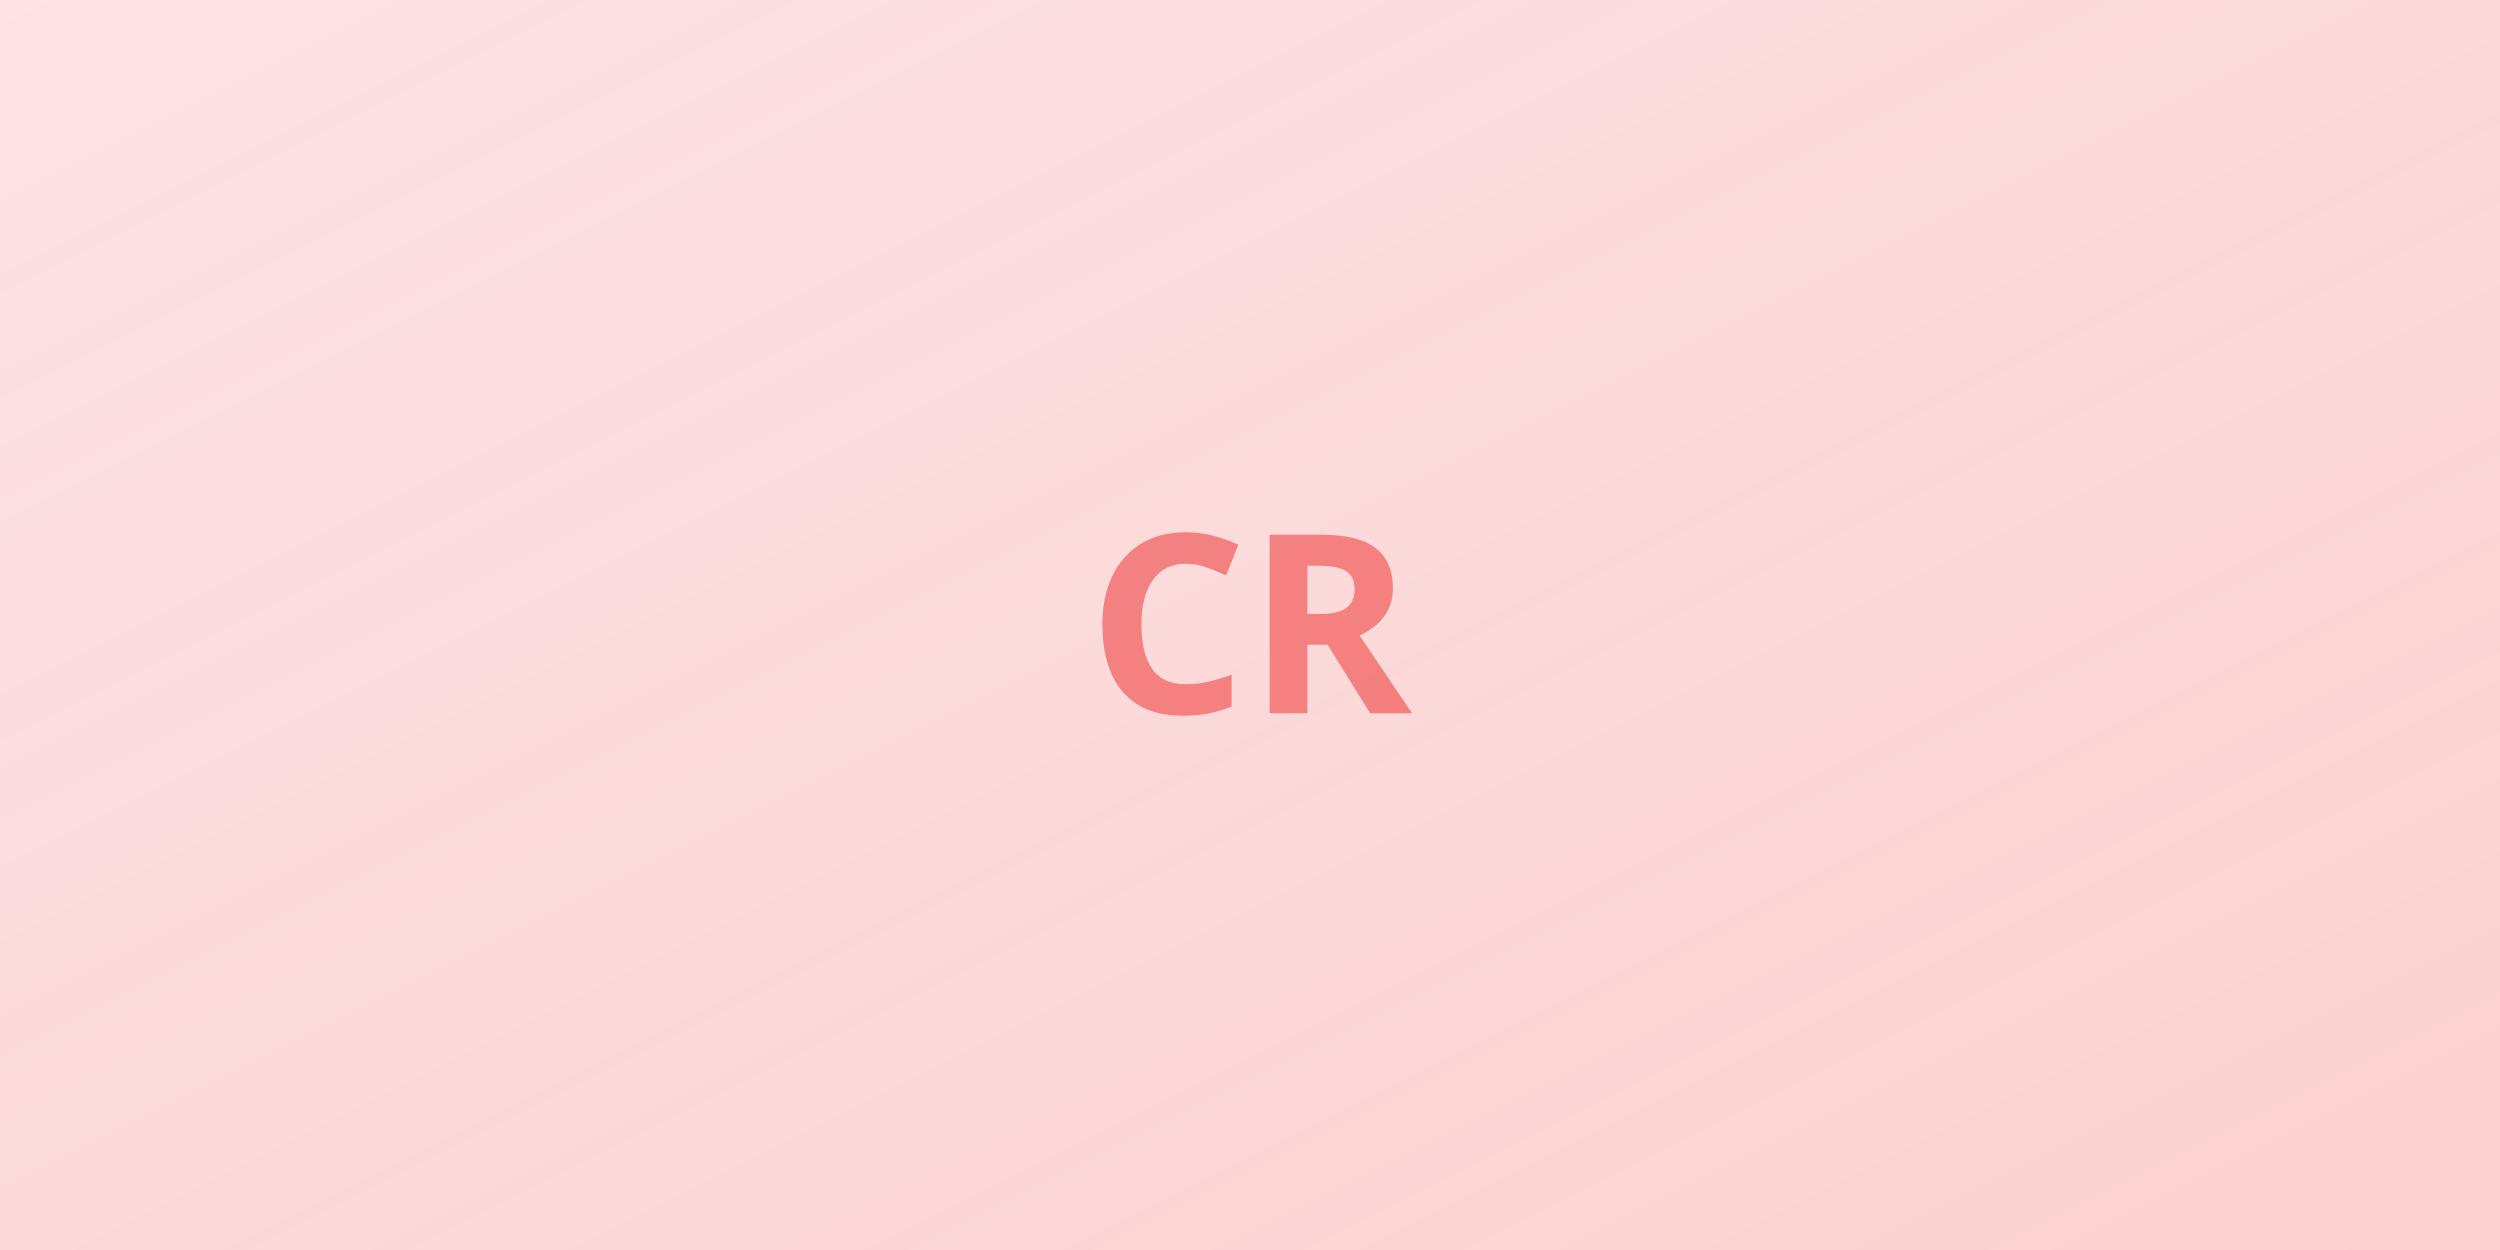
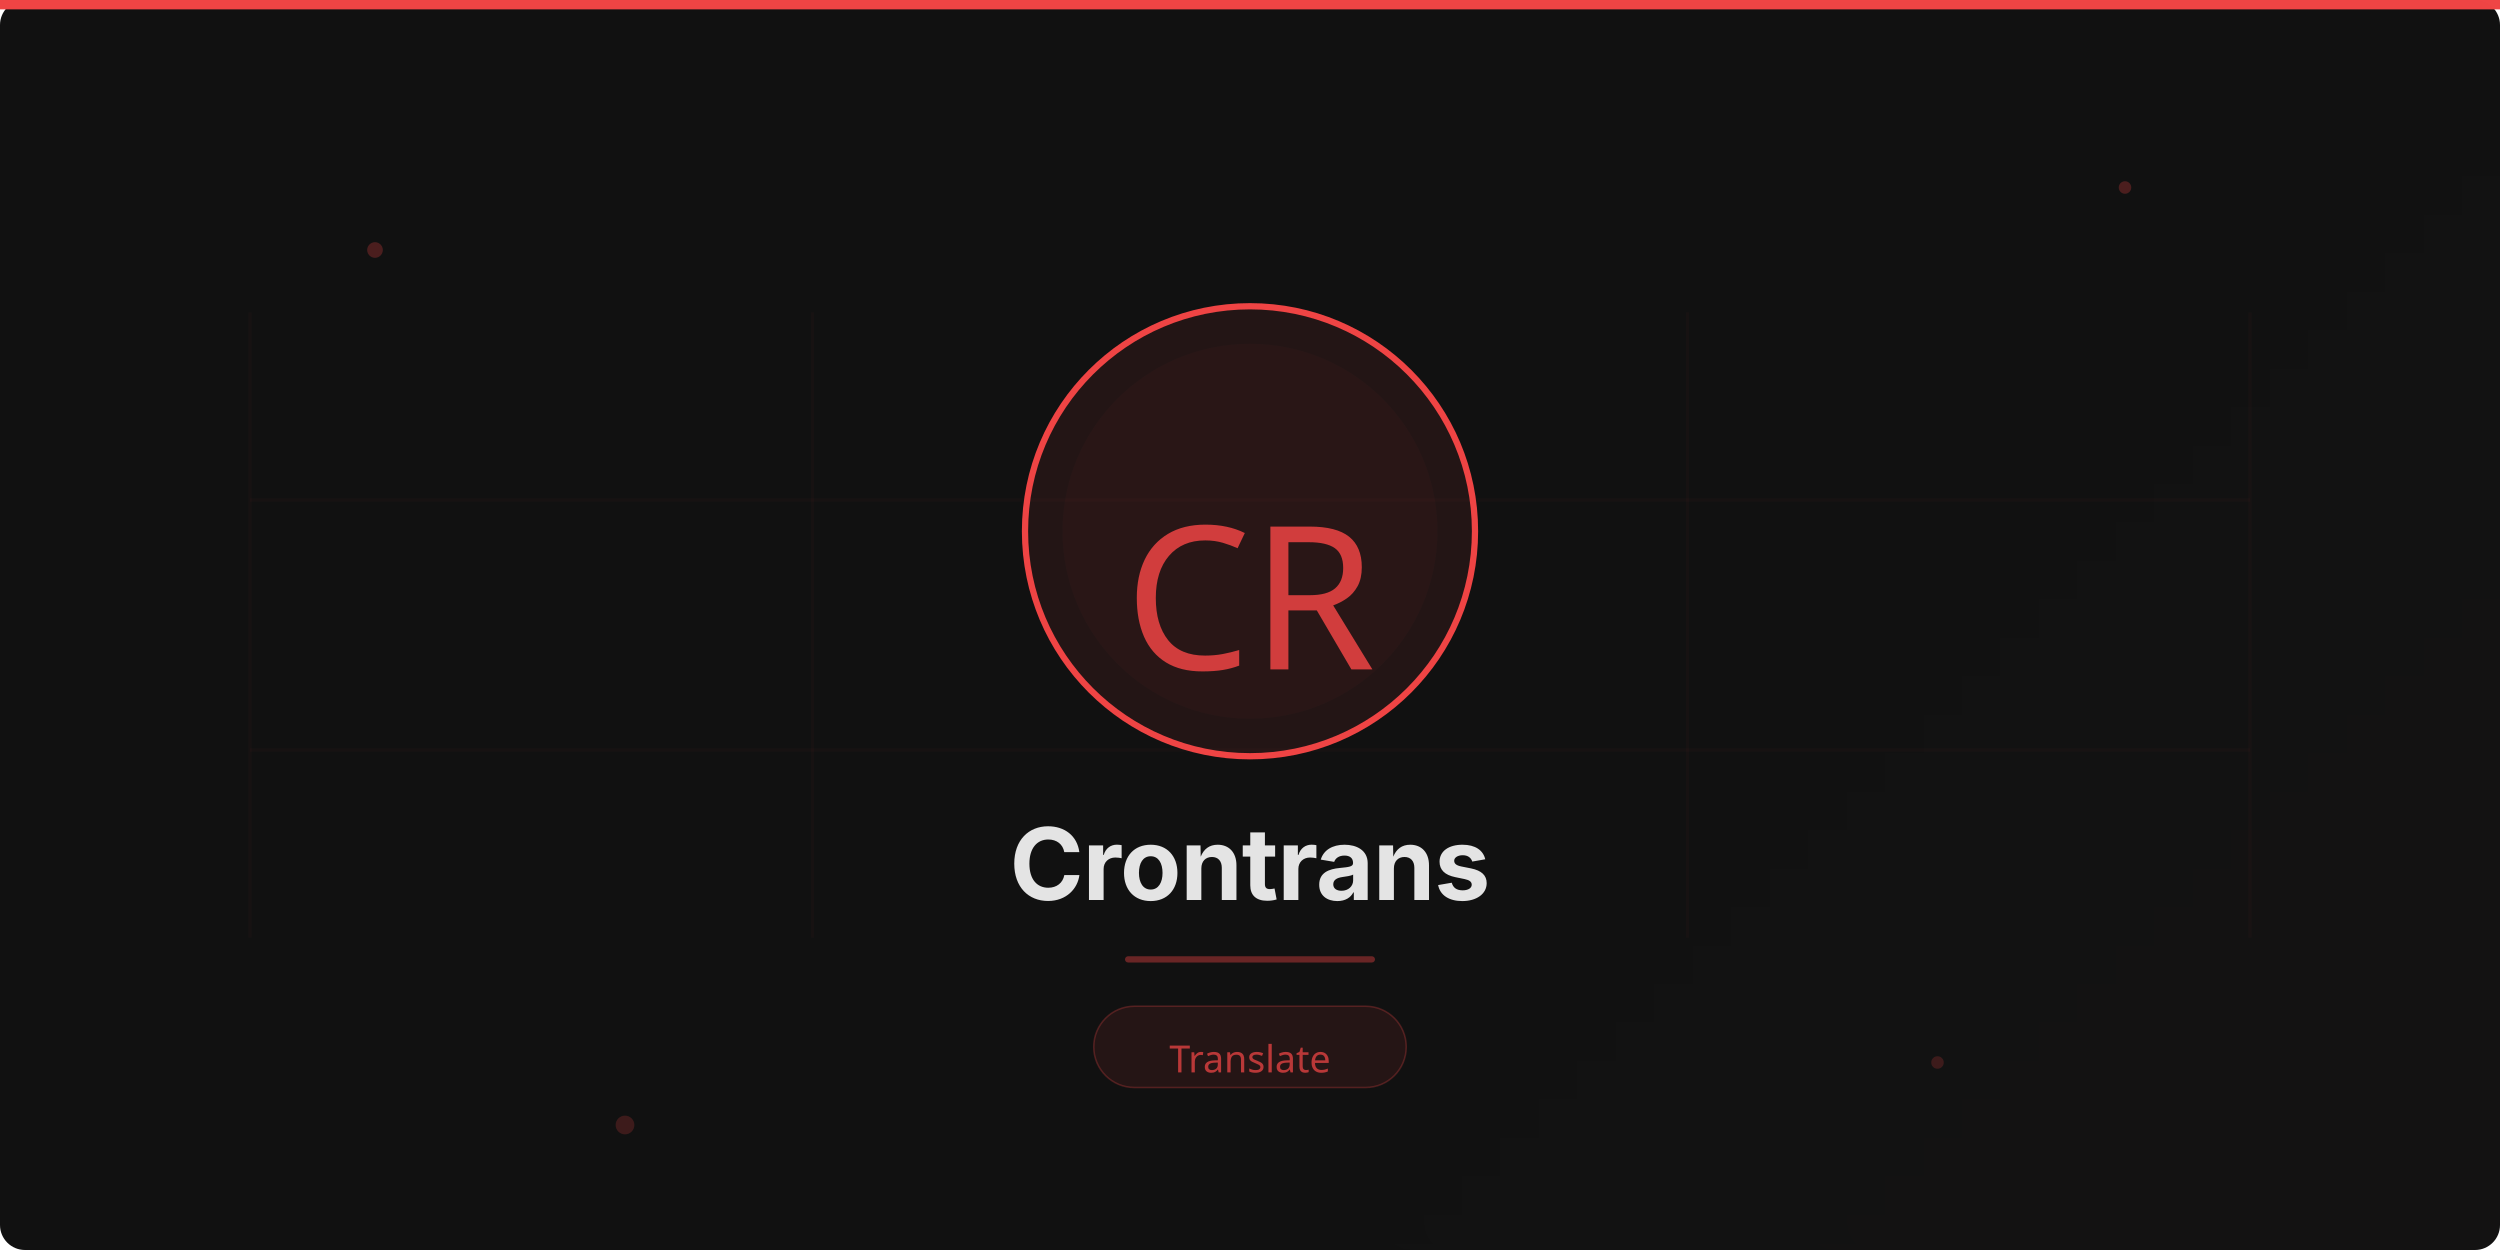
- <svg xmlns="http://www.w3.org/2000/svg" width="800" height="400">
-   <rect width="800" height="400" fill="#ef4444" opacity="0.15" />
-   <rect width="800" height="400" fill="url(#g)" opacity="0.3" />
+ <svg xmlns="http://www.w3.org/2000/svg" width="800" height="400" viewBox="0 0 800 400" fill="none">
  <defs>
-     <linearGradient id="g" x1="0%" y1="0%" x2="100%" y2="100%">
-       <stop offset="0%" stop-color="#ef4444" stop-opacity="0" />
-       <stop offset="100%" stop-color="#ef4444" stop-opacity="0.4" />
+     <linearGradient id="bg" x1="0" y1="0" x2="800" y2="400">
+       <stop offset="0%" stop-color="#111" />
+       <stop offset="50%" stop-color="#ef444411" />
+       <stop offset="100%" stop-color="#111" />
+     </linearGradient>
+     <linearGradient id="accent" x1="0" y1="0" x2="100" y2="100">
+       <stop offset="0%" stop-color="#ef4444" />
+       <stop offset="100%" stop-color="#ef444488" />
+     </linearGradient>
+     <linearGradient id="glow" x1="400" y1="400" x2="400" y2="0">
+       <stop offset="0%" stop-color="#ef444400" />
+       <stop offset="60%" stop-color="#ef444408" />
+       <stop offset="100%" stop-color="#ef444400" />
    </linearGradient>
  </defs>
-   <text x="400" y="200" font-family="system-ui,sans-serif" font-size="80" font-weight="700" fill="#ef4444" text-anchor="middle" dominant-baseline="middle" opacity="0.6">CR</text>
+   <rect width="800" height="400" fill="url(#bg)" rx="8" />
+   <ellipse cx="400" cy="350" rx="300" ry="120" fill="url(#glow)" />
+   <rect x="0" y="0" width="800" height="3" fill="url(#accent)" />
+   <circle cx="120" cy="80" r="2.5" fill="#ef444444" />
+   <circle cx="680" cy="60" r="2" fill="#ef444444" />
+   <circle cx="200" cy="360" r="3" fill="#ef444433" />
+   <circle cx="620" cy="340" r="2" fill="#ef444433" />
+   <line x1="80" y1="100" x2="80" y2="300" stroke="#ef444408" stroke-width="1" />
+   <line x1="260" y1="100" x2="260" y2="300" stroke="#ef444408" stroke-width="1" />
+   <line x1="540" y1="100" x2="540" y2="300" stroke="#ef444408" stroke-width="1" />
+   <line x1="720" y1="100" x2="720" y2="300" stroke="#ef444408" stroke-width="1" />
+   <line x1="80" y1="160" x2="720" y2="160" stroke="#ef444408" stroke-width="1" />
+   <line x1="80" y1="240" x2="720" y2="240" stroke="#ef444408" stroke-width="1" />
+   <circle cx="400" cy="170" r="72" fill="#ef444415" stroke="#ef4444" stroke-width="2" />
+   <circle cx="400" cy="170" r="60" fill="#ef444408" />
+   <text x="400" y="192" font-family="system-ui,sans-serif" font-size="64" fill="#ef4444" text-anchor="middle" dominant-baseline="middle" opacity="0.85">CR</text>
+   <text x="400" y="288" font-family="system-ui,-apple-system,sans-serif" font-size="32" font-weight="700" fill="#eee" text-anchor="middle" letter-spacing="-0.3" opacity="0.95">Crontrans</text>
+   <rect x="360" y="306" width="80" height="2" rx="1" fill="#ef444466" />
+   <rect x="350" y="322" width="100" height="26" rx="13" fill="#ef444418" stroke="#ef444444" stroke-width="0.5" />
+   <text x="400" y="339" font-family="system-ui,sans-serif" font-size="12" fill="#ef4444bb" text-anchor="middle" dominant-baseline="middle" font-weight="500">Translate</text>
</svg>
